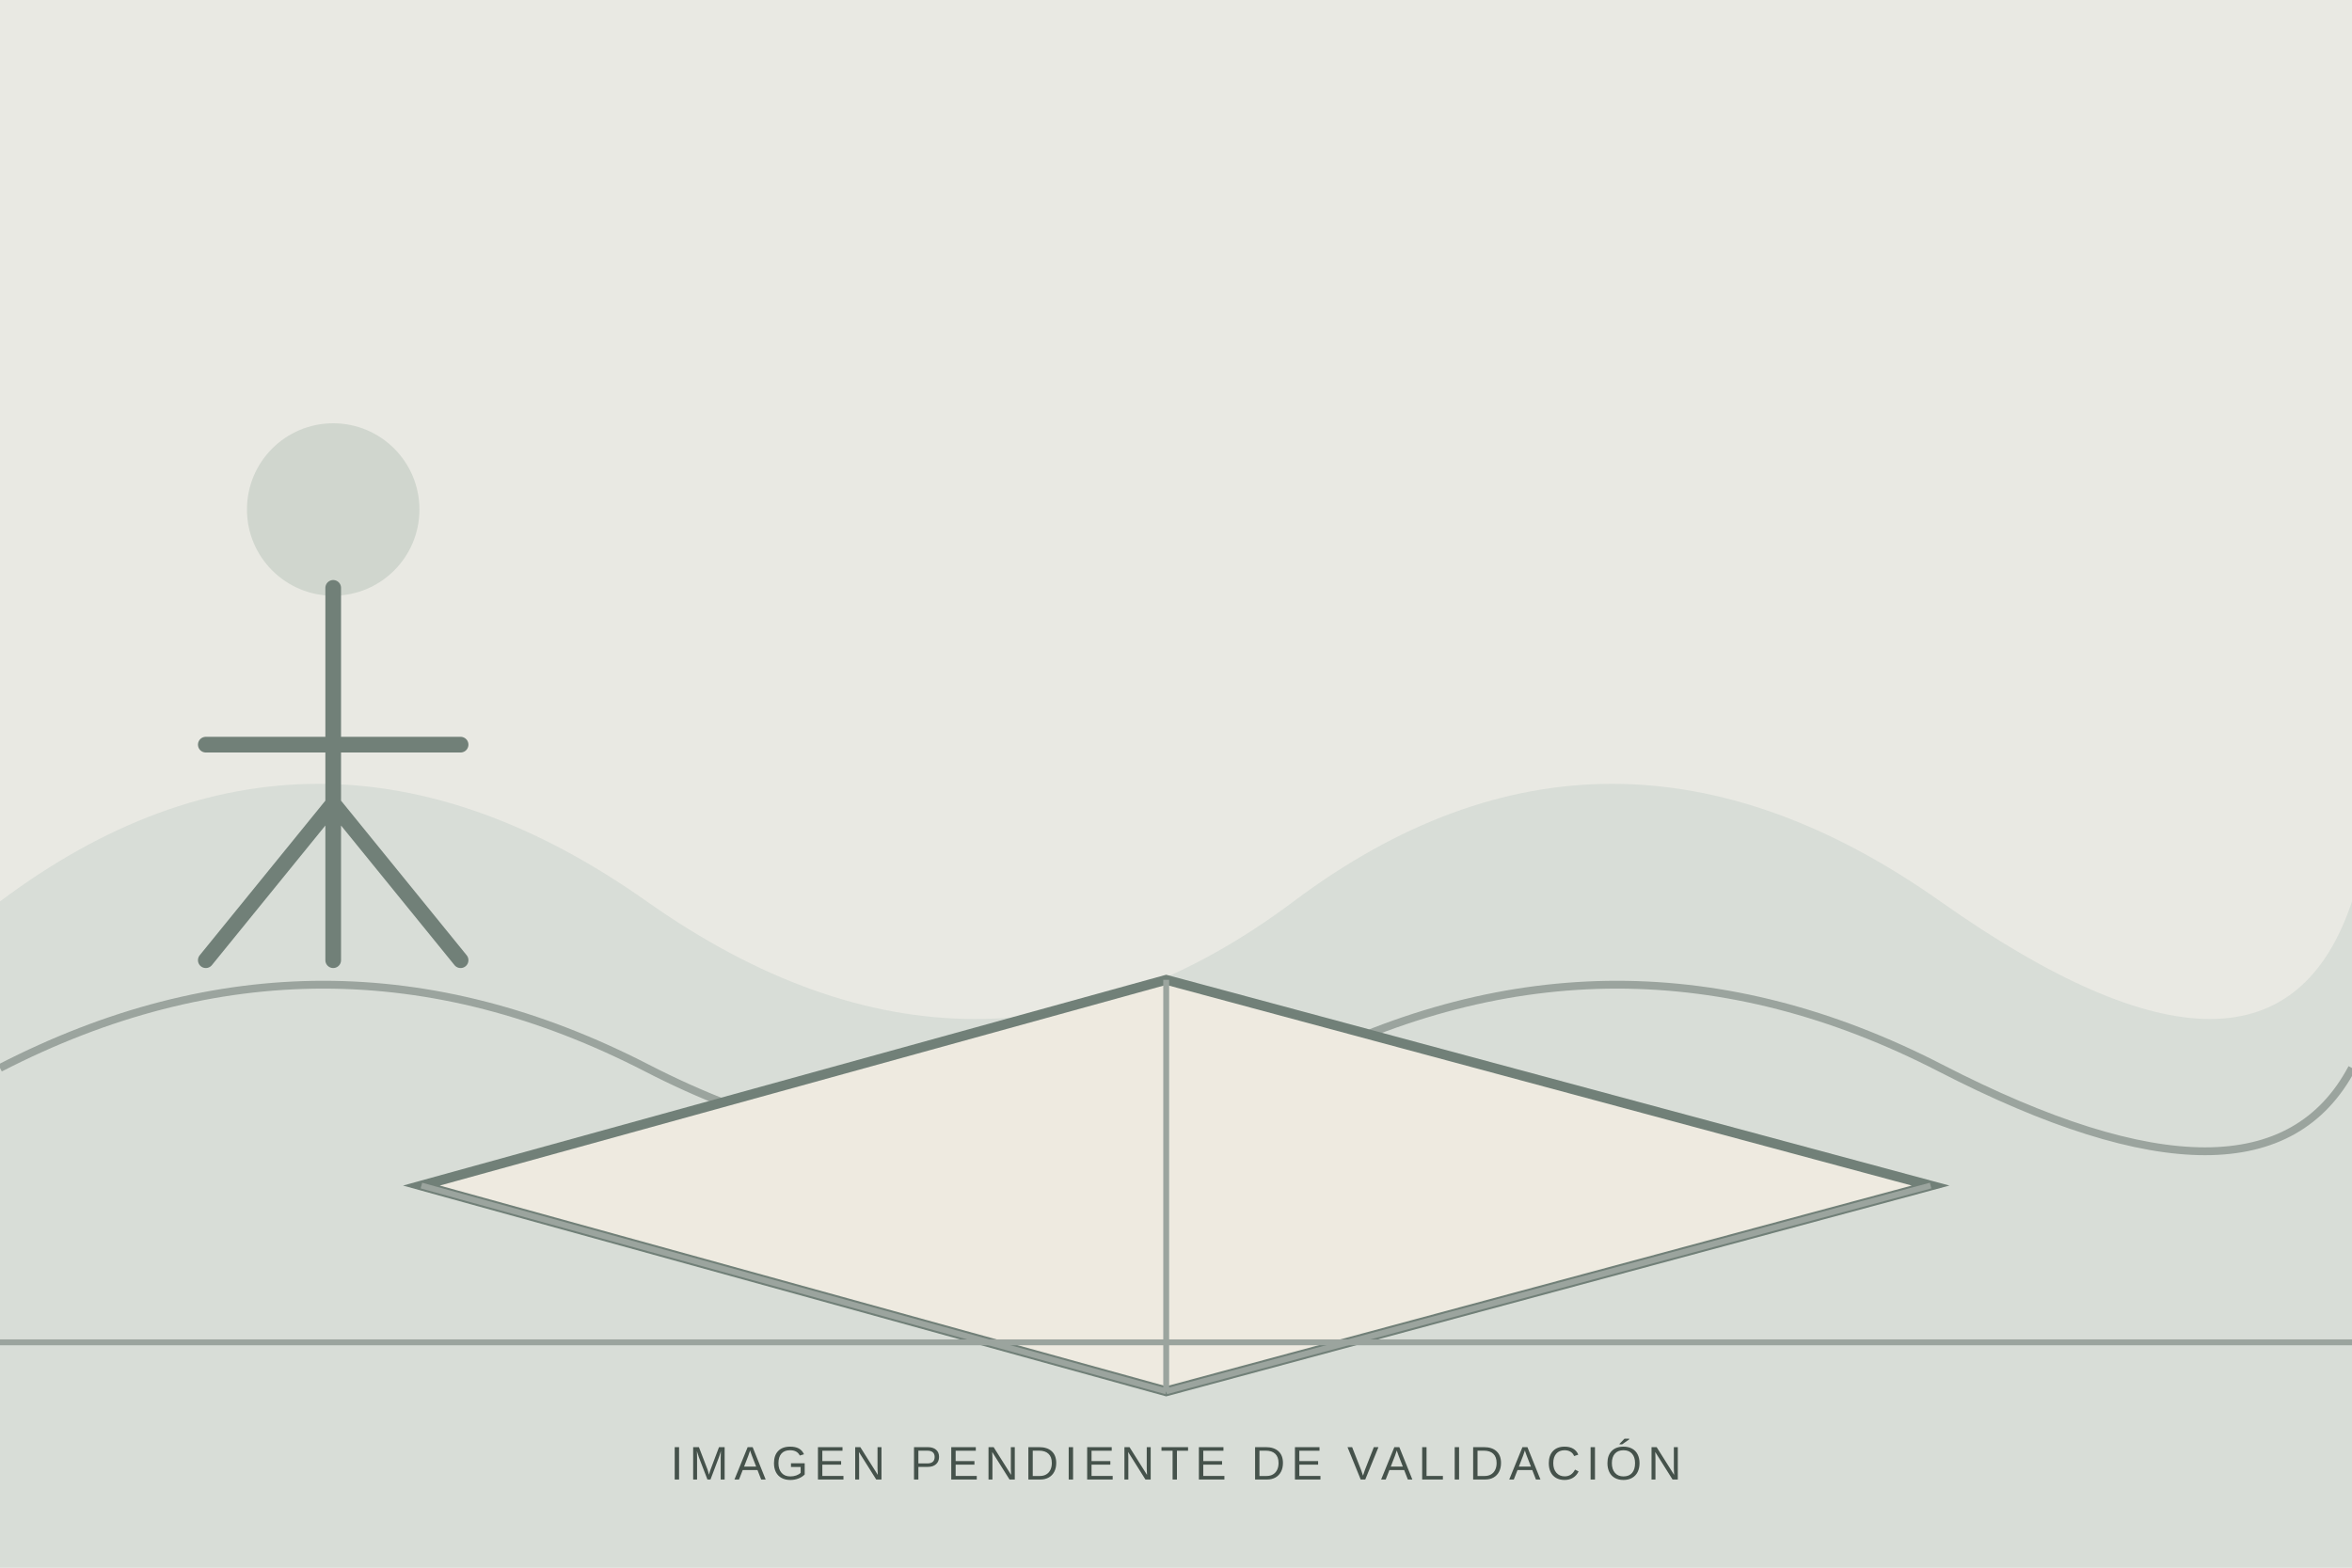
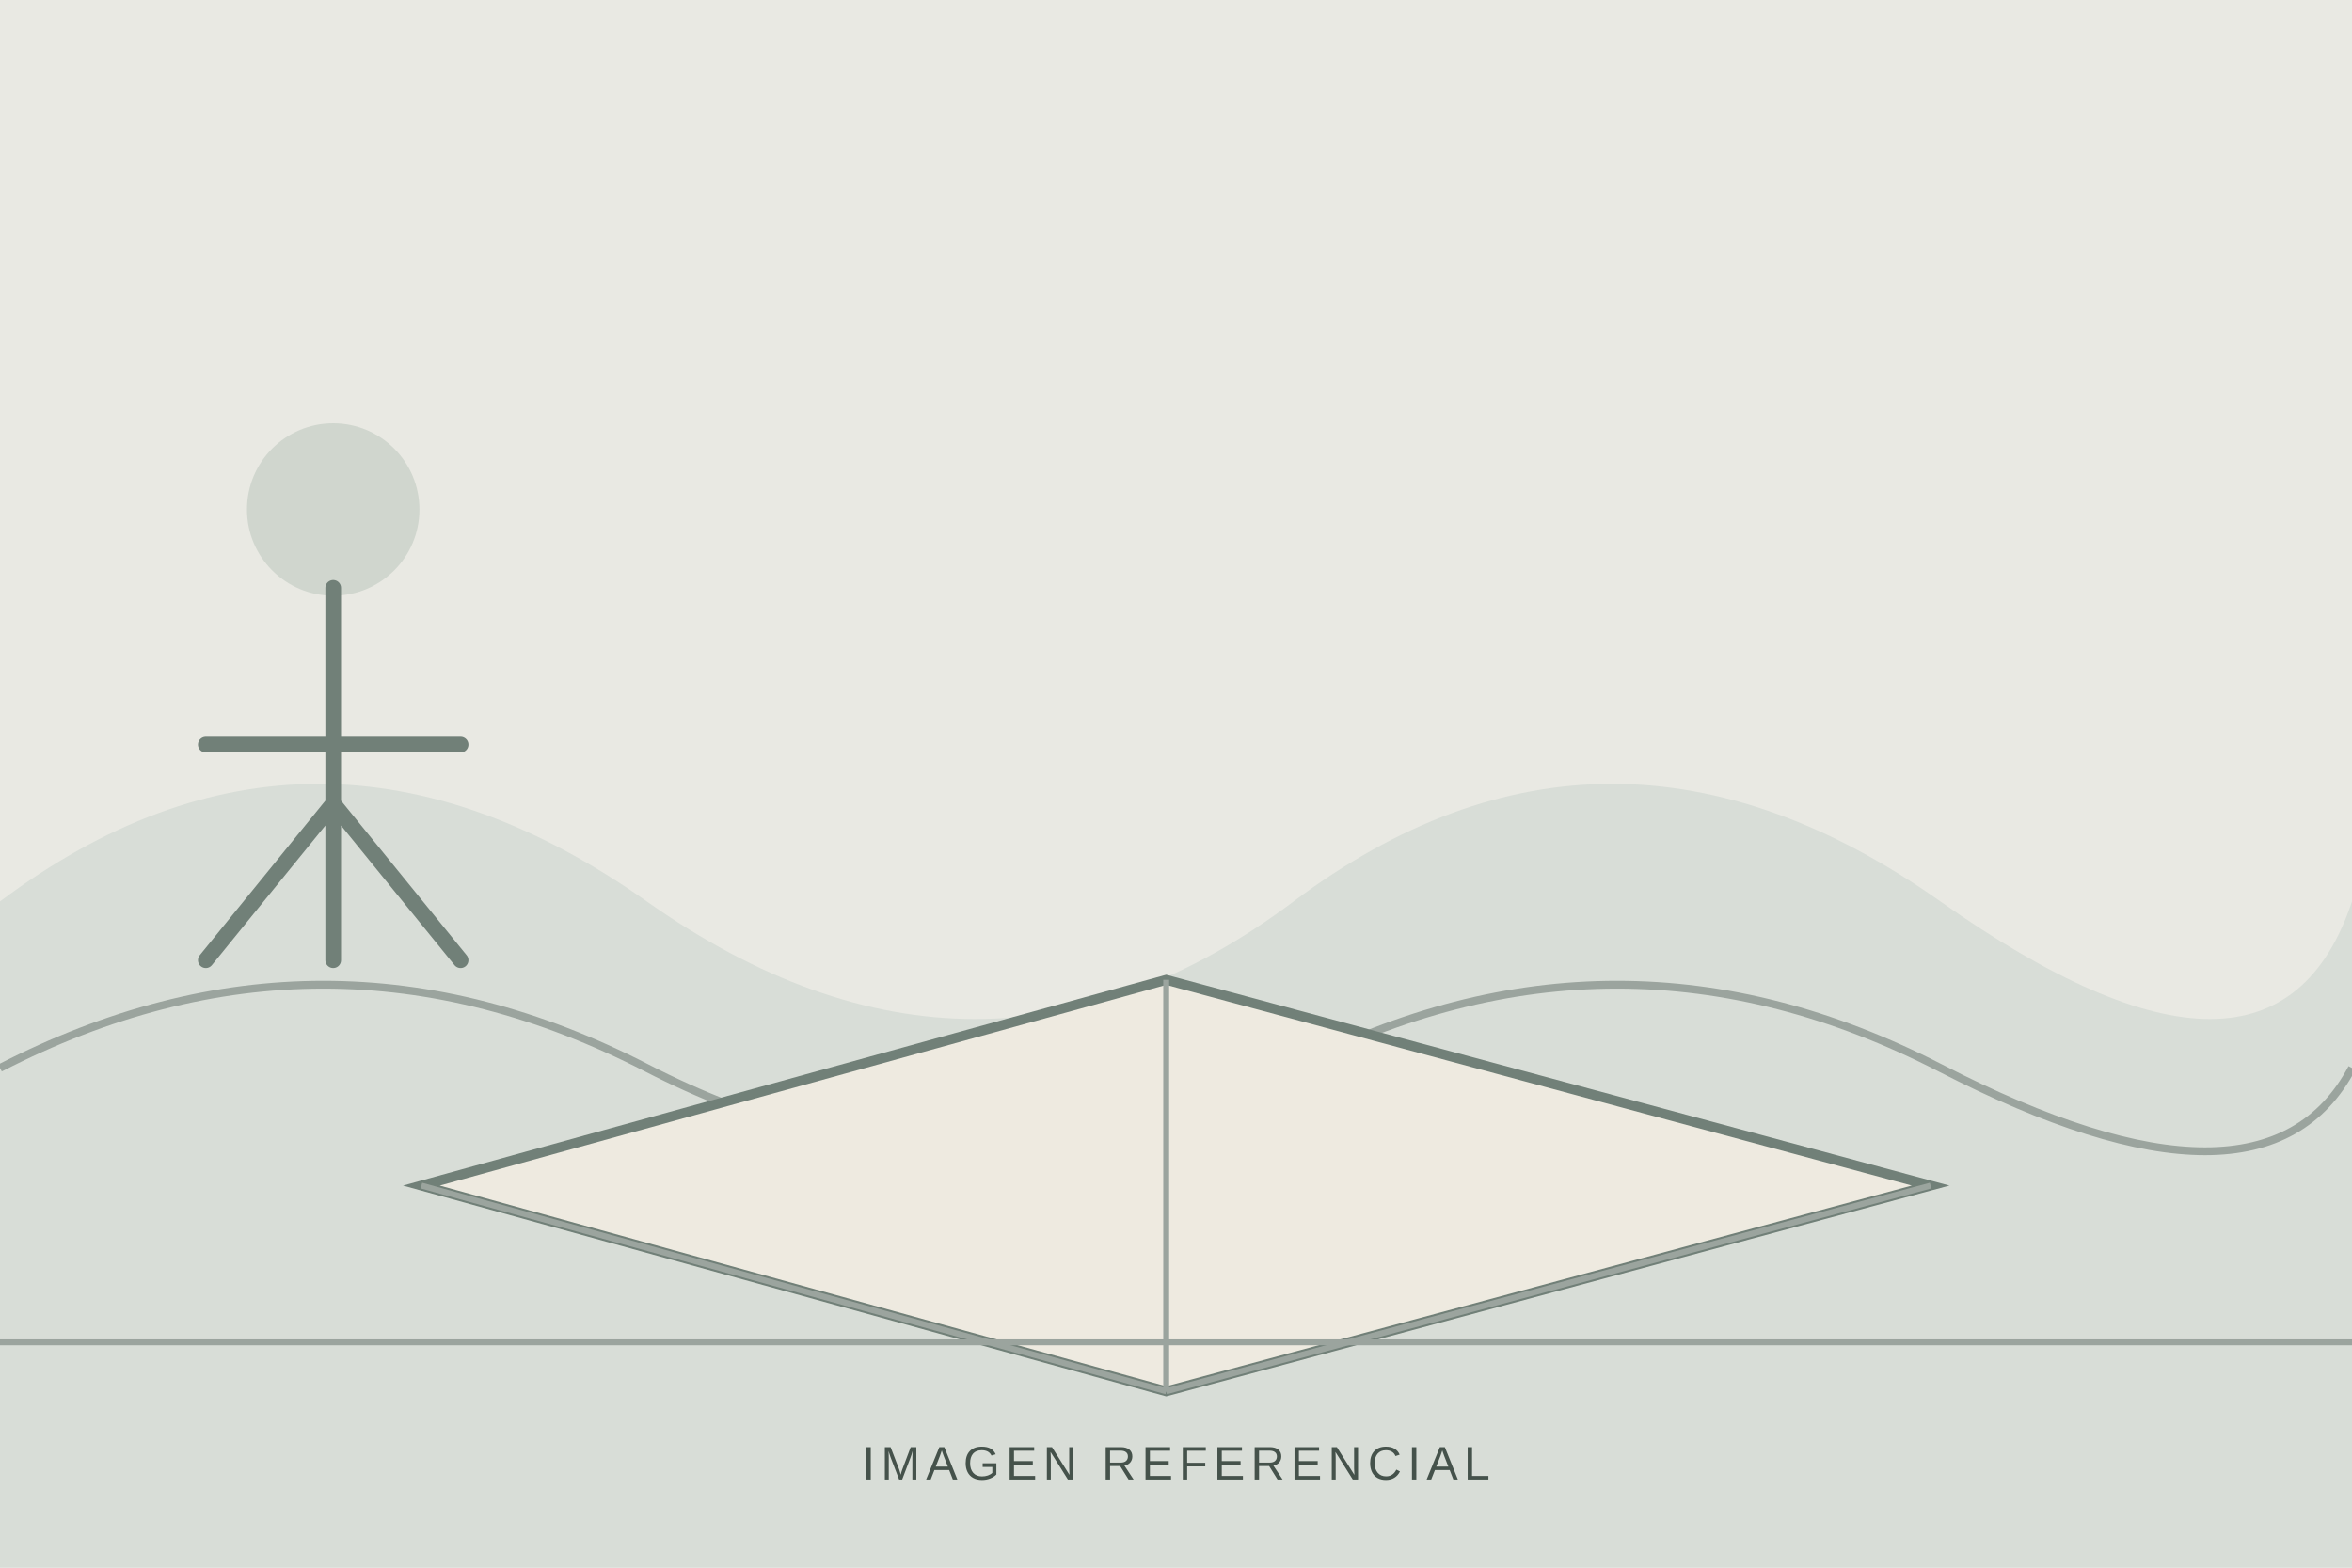
<svg xmlns="http://www.w3.org/2000/svg" viewBox="0 0 1200 800" role="img" aria-labelledby="title">
  <rect width="1200" height="800" fill="#e9e9e3" />
  <path d="M0 460q160-120 330 0t330 0 330 0 210 0v340H0Z" fill="#d8ddd7" />
  <path d="M0 545q165-85 330 0t330 0 330 0 210 0" fill="none" stroke="#9ba49e" stroke-width="4" />
  <path d="M215 605 595 500l390 105-390 105Z" fill="#eeeae0" stroke="#718078" stroke-width="5" />
  <path d="m595 500 0 210M215 605l380 105m390-105L595 710" fill="none" stroke="#9ba49e" stroke-width="3" />
  <circle cx="170" cy="260" r="44" fill="#d0d6ce" />
  <path d="M170 300v190m-65-110h130m-130 110 65-80 65 80" fill="none" stroke="#718078" stroke-width="8" stroke-linecap="round" />
  <path d="M0 685h1200" stroke="#9ba49e" stroke-width="3" />
-   <text x="600" y="755" text-anchor="middle" fill="#45524b" font-family="Arial,sans-serif" font-size="24" letter-spacing="3">IMAGEN PENDIENTE DE VALIDACIÓN</text>
+   <text x="600" y="755" text-anchor="middle" fill="#45524b" font-family="Arial,sans-serif" font-size="24" letter-spacing="3">IMAGEN REFERENCIAL</text>
</svg>
